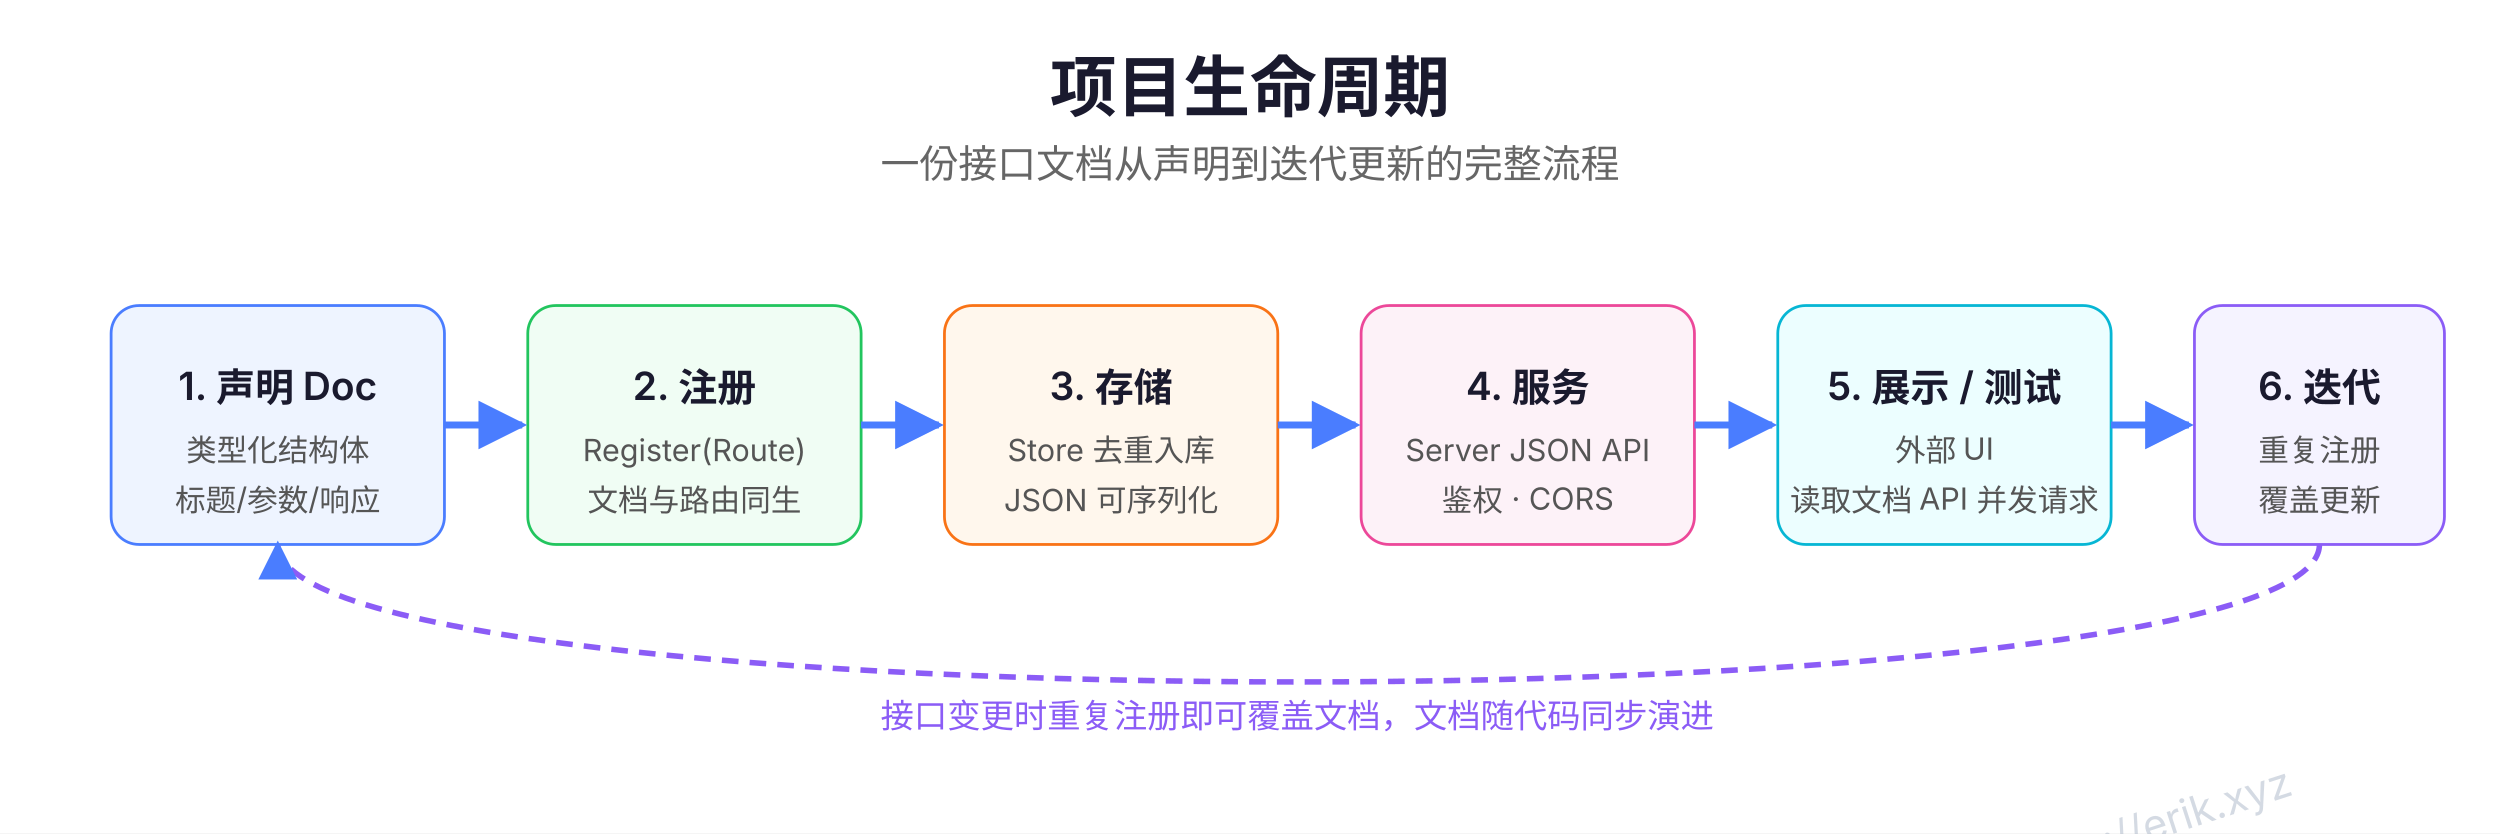
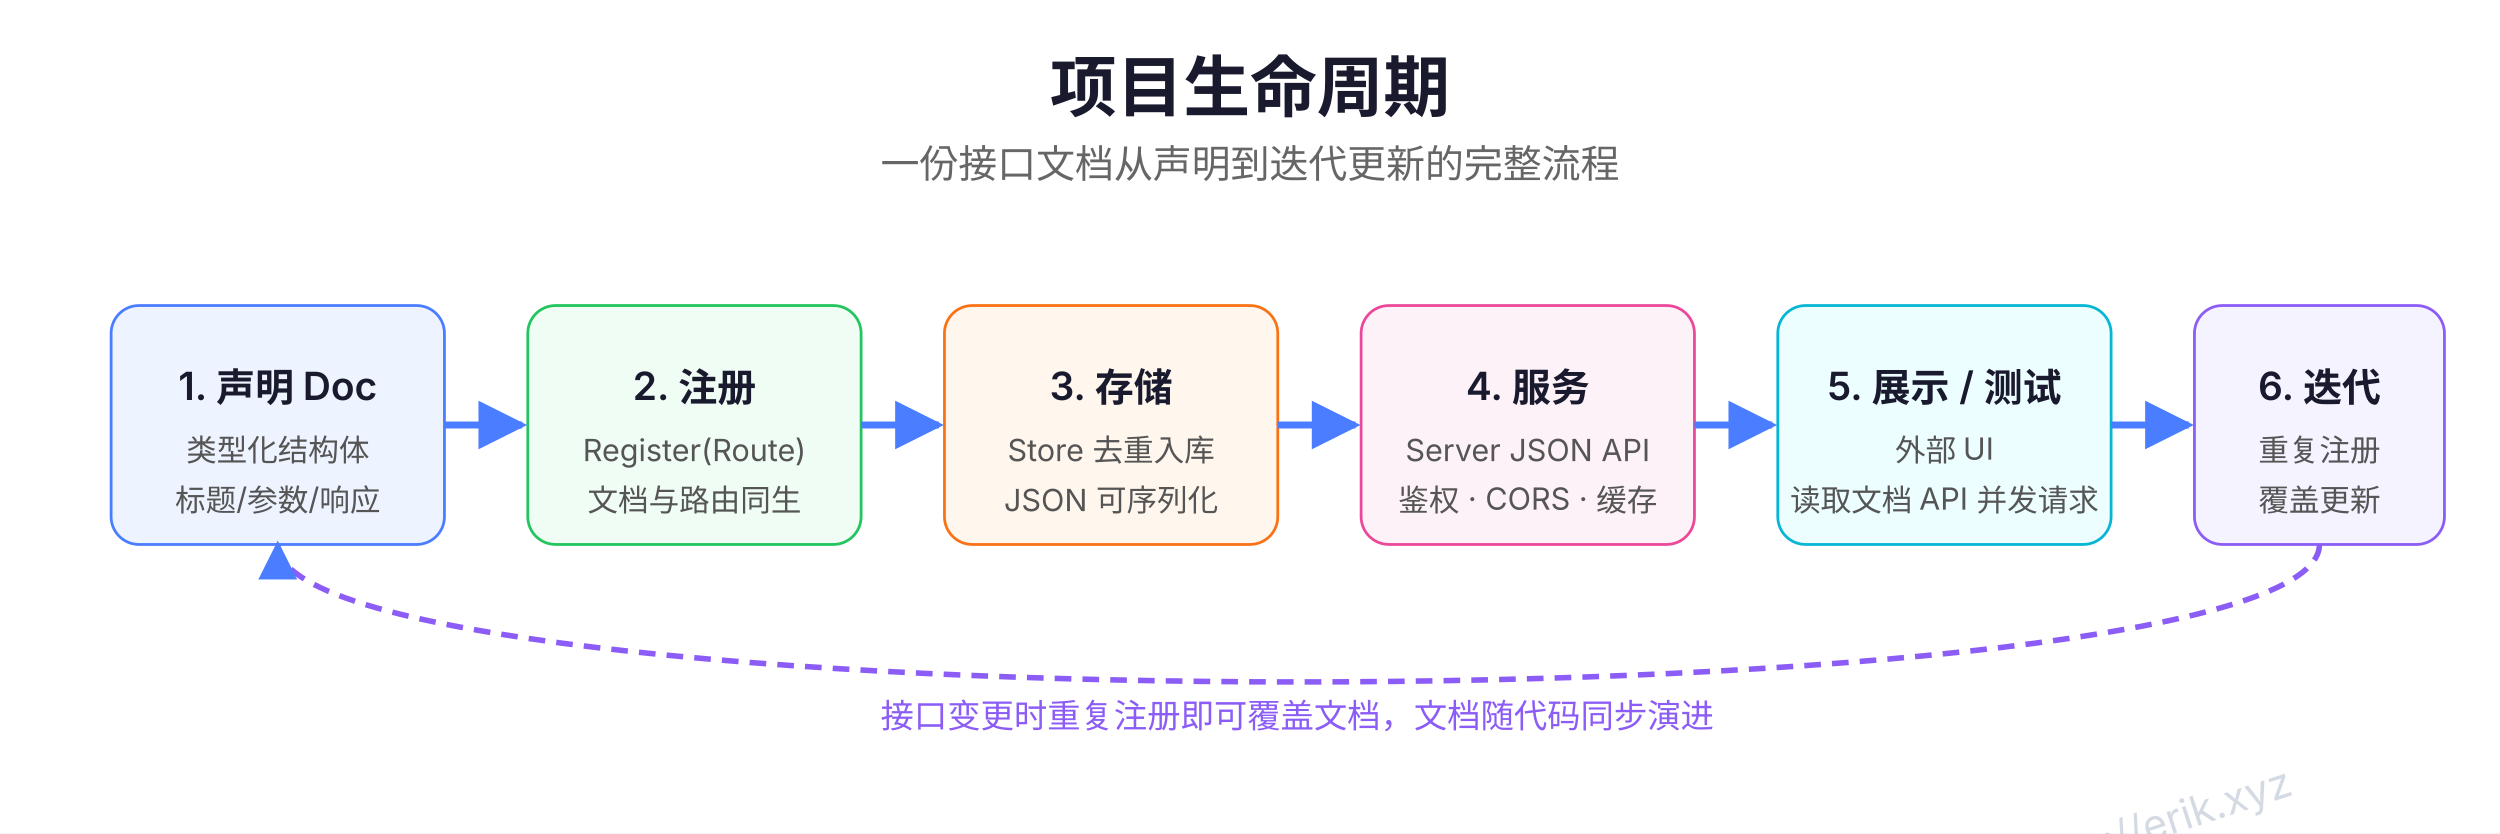
<svg xmlns="http://www.w3.org/2000/svg" viewBox="0 0 900 300" font-family="system-ui, -apple-system, 'Segoe UI', 'PingFang SC', sans-serif">
  <rect width="900" height="300" fill="#ffffff" />
  <text x="450" y="40" text-anchor="middle" font-size="24" font-weight="700" fill="#1a1a2e">项目生命周期</text>
  <text x="450" y="64" text-anchor="middle" font-size="14" fill="#666">一份接口文档从声明到迭代更新的完整流程</text>
  <defs>
    <marker id="larrow" viewBox="0 0 10 10" refX="9" refY="5" markerWidth="7" markerHeight="7" orient="auto-start-reverse">
      <path d="M 0 0 L 10 5 L 0 10 z" fill="#4a7dff" />
    </marker>
  </defs>
  <rect x="40" y="110" width="120" height="86" rx="10" fill="#eef4ff" stroke="#4a7dff" />
  <text x="100" y="144" text-anchor="middle" font-size="14" font-weight="600" fill="#1a1a2e">1. 声明 Doc</text>
  <text x="100" y="166" text-anchor="middle" font-size="11" fill="#555">类型化结构体</text>
  <text x="100" y="184" text-anchor="middle" font-size="11" fill="#555">标题/参数/响应</text>
  <rect x="190" y="110" width="120" height="86" rx="10" fill="#f0fdf4" stroke="#22c55e" />
  <text x="250" y="144" text-anchor="middle" font-size="14" font-weight="600" fill="#1a1a2e">2. 注册</text>
  <text x="250" y="166" text-anchor="middle" font-size="11" fill="#555">Register(Route)</text>
  <text x="250" y="184" text-anchor="middle" font-size="11" fill="#555">文档与路由同生</text>
  <rect x="340" y="110" width="120" height="86" rx="10" fill="#fff7ed" stroke="#f97316" />
  <text x="400" y="144" text-anchor="middle" font-size="14" font-weight="600" fill="#1a1a2e">3. 存储</text>
  <text x="400" y="166" text-anchor="middle" font-size="11" fill="#555">Store 去重入库</text>
  <text x="400" y="184" text-anchor="middle" font-size="11" fill="#555">JSON 可序列化</text>
  <rect x="490" y="110" width="120" height="86" rx="10" fill="#fdf2f8" stroke="#ec4899" />
  <text x="550" y="144" text-anchor="middle" font-size="14" font-weight="600" fill="#1a1a2e">4. 服务</text>
  <text x="550" y="166" text-anchor="middle" font-size="11" fill="#555">Server JSON API</text>
-   <text x="550" y="184" text-anchor="middle" font-size="11" fill="#555">鉴权 · CORS</text>
+   <text x="550" y="184" text-anchor="middle" font-size="11" fill="#555">鉴权 · CORS · 缓存</text>
  <rect x="640" y="110" width="120" height="86" rx="10" fill="#ecfeff" stroke="#06b6d4" />
  <text x="700" y="144" text-anchor="middle" font-size="14" font-weight="600" fill="#1a1a2e">5. 展示 / 测试</text>
  <text x="700" y="166" text-anchor="middle" font-size="11" fill="#555">外部 UI</text>
  <text x="700" y="184" text-anchor="middle" font-size="11" fill="#555">读取文档 API 并发请求</text>
  <rect x="790" y="110" width="90" height="86" rx="10" fill="#f5f3ff" stroke="#8b5cf6" />
  <text x="835" y="144" text-anchor="middle" font-size="14" font-weight="600" fill="#1a1a2e">6. 迭代</text>
  <text x="835" y="166" text-anchor="middle" font-size="11" fill="#555">重复注册</text>
  <text x="835" y="184" text-anchor="middle" font-size="11" fill="#555">覆盖更新</text>
  <line x1="160" y1="153" x2="188" y2="153" stroke="#4a7dff" stroke-width="2.5" marker-end="url(#larrow)" />
  <line x1="310" y1="153" x2="338" y2="153" stroke="#4a7dff" stroke-width="2.5" marker-end="url(#larrow)" />
  <line x1="460" y1="153" x2="488" y2="153" stroke="#4a7dff" stroke-width="2.5" marker-end="url(#larrow)" />
  <line x1="610" y1="153" x2="638" y2="153" stroke="#4a7dff" stroke-width="2.5" marker-end="url(#larrow)" />
  <line x1="760" y1="153" x2="788" y2="153" stroke="#4a7dff" stroke-width="2.5" marker-end="url(#larrow)" />
  <path d="M 835 196 C 835 262 100 262 100 196" fill="none" stroke="#8b5cf6" stroke-width="2" stroke-dasharray="6 4" marker-end="url(#larrow)" />
  <text x="467" y="262" text-anchor="middle" font-size="12" fill="#8b5cf6">接口变更时重复注册即可覆盖文档，文档随代码同步演进</text>
  <g opacity="0.4">
    <text x="826" y="286" font-size="15" fill="#94a3b8" text-anchor="end" transform="rotate(-18 826 286)">https://erik.xyz</text>
  </g>
</svg>
